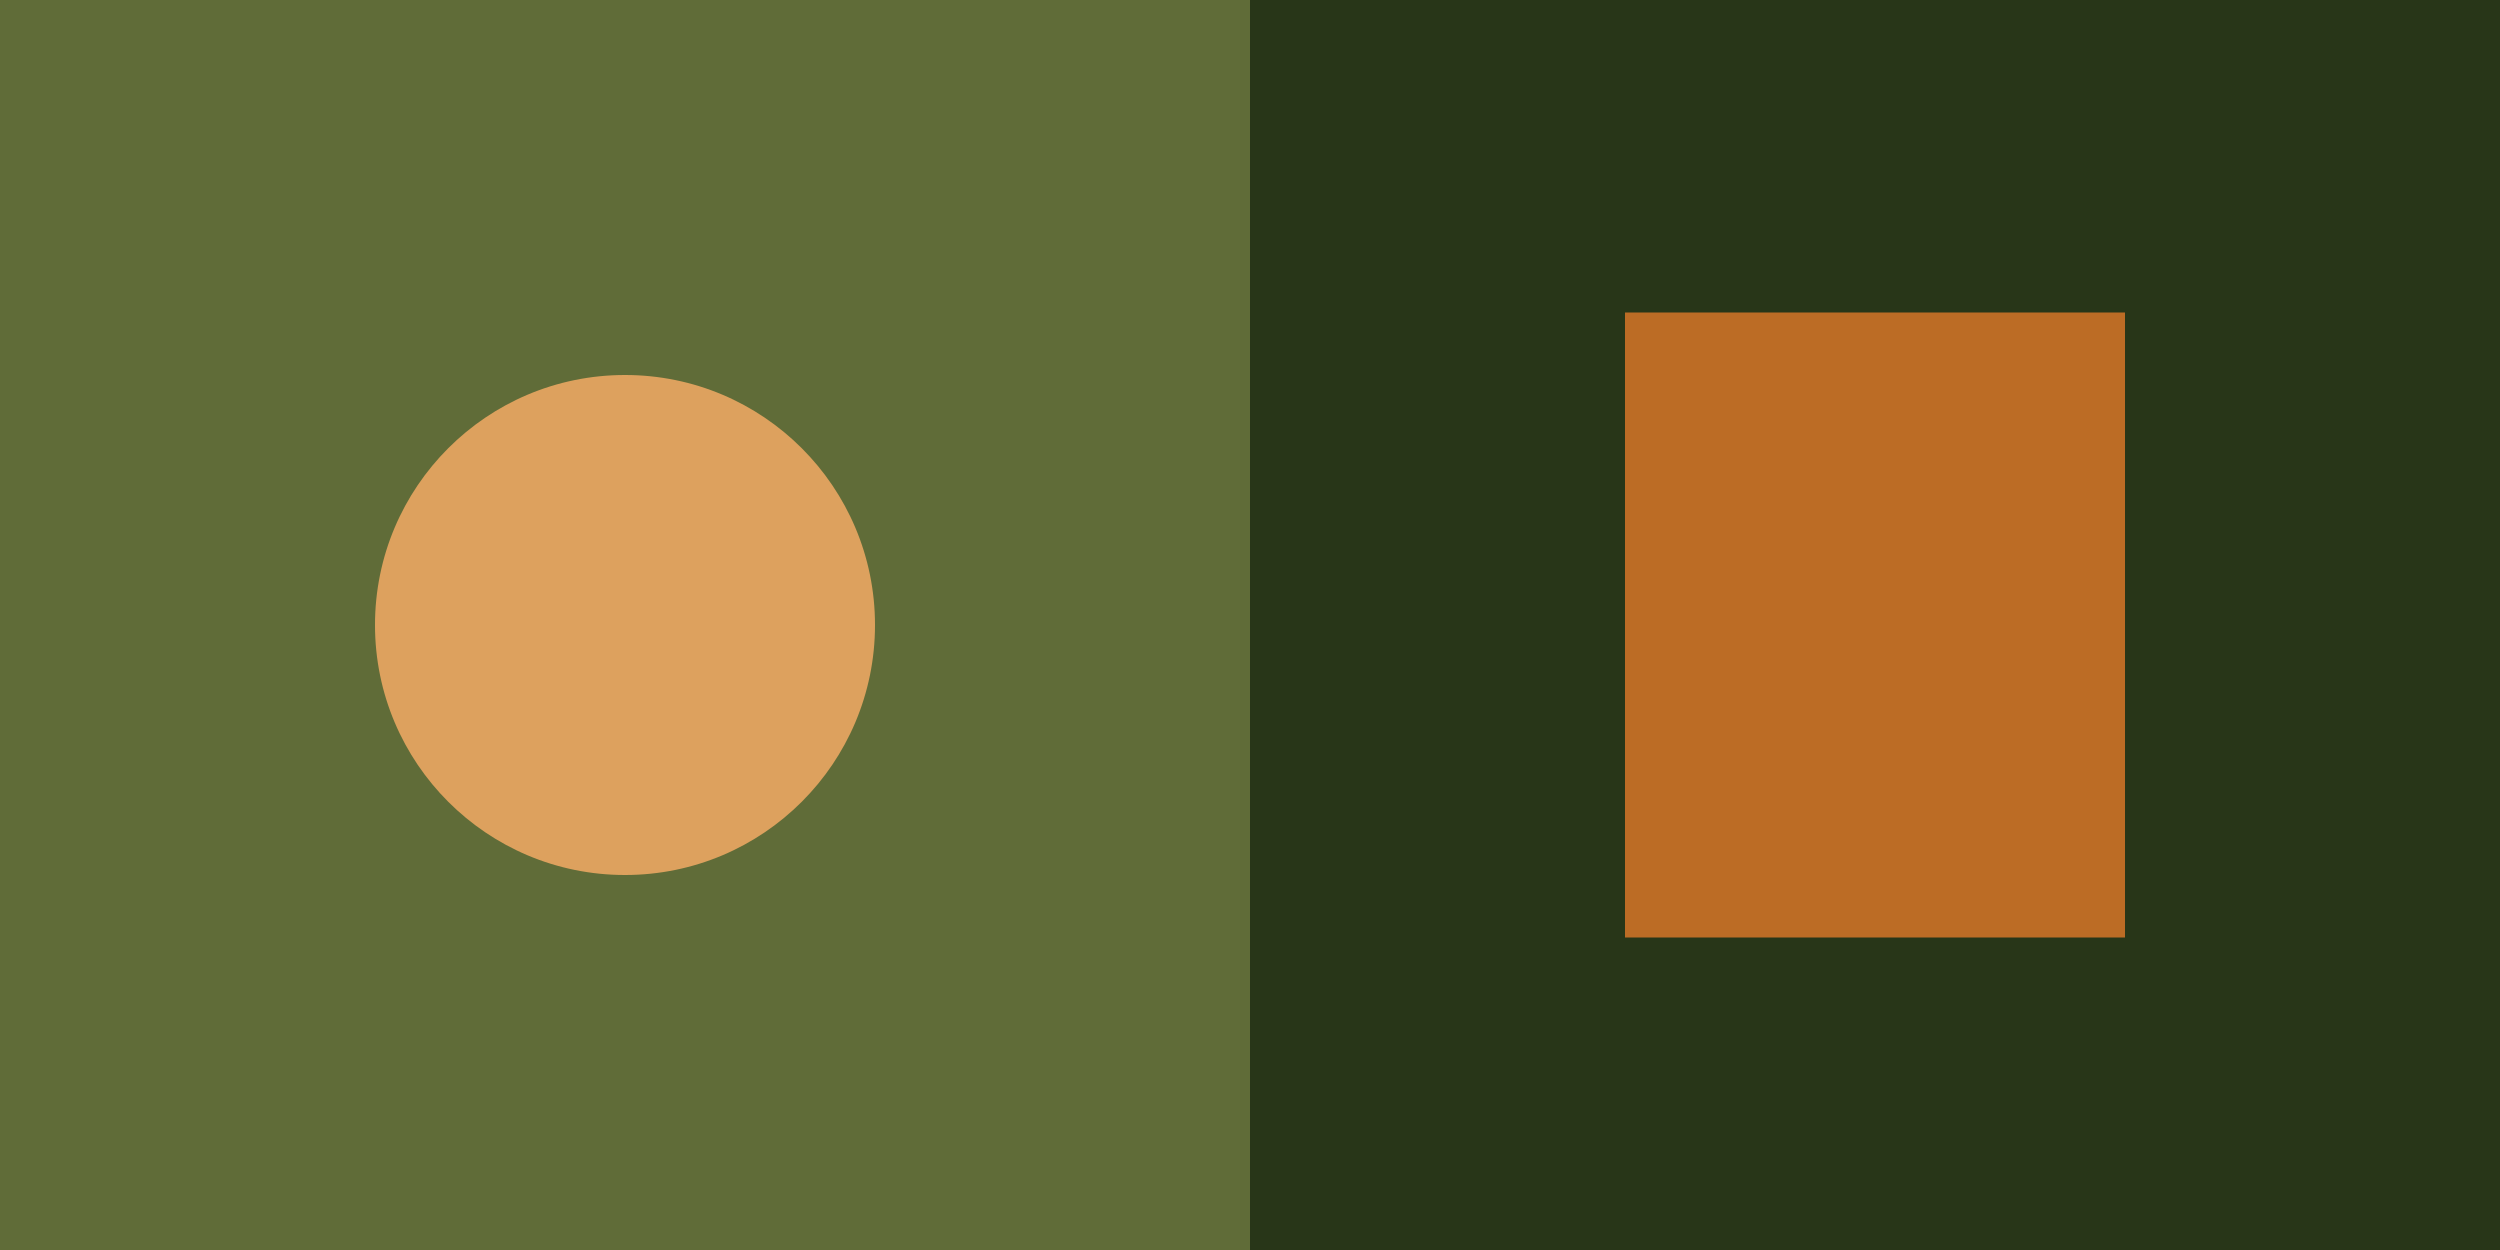
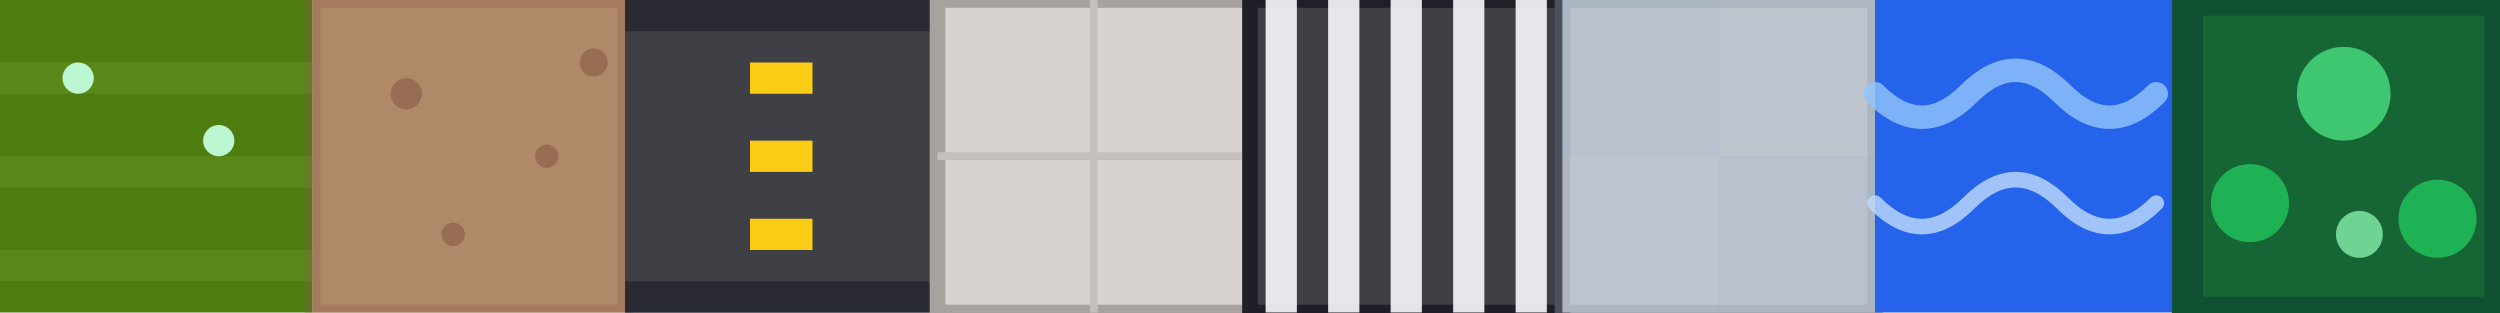
- <svg xmlns="http://www.w3.org/2000/svg" width="80" height="40" viewBox="0 0 80 40">
-   <rect width="40" height="40" fill="#606c38" />
-   <rect x="40" width="40" height="40" fill="#283618" />
-   <circle cx="20" cy="20" r="8" fill="#dda15e" />
-   <rect x="52" y="10" width="16" height="20" fill="#bc6c25" />
+ <svg xmlns="http://www.w3.org/2000/svg" width="320" height="40" viewBox="0 0 320 40">
+   <rect width="40" height="40" fill="#4d7c0f" />
+   <rect y="8" width="40" height="4" fill="#5f8f1f" opacity="0.7" />
+   <rect y="20" width="40" height="4" fill="#5f8f1f" opacity="0.7" />
+   <rect y="32" width="40" height="4" fill="#5f8f1f" opacity="0.7" />
+   <circle cx="10" cy="10" r="2" fill="#bbf7d0" />
+   <circle cx="28" cy="18" r="2" fill="#bbf7d0" />
+   <rect x="40" width="40" height="40" fill="#b08968" />
+   <circle cx="52" cy="12" r="2" fill="#8a5a44" opacity="0.6" />
+   <circle cx="70" cy="20" r="1.5" fill="#8a5a44" opacity="0.6" />
+   <circle cx="58" cy="30" r="1.5" fill="#8a5a44" opacity="0.6" />
+   <circle cx="76" cy="8" r="1.8" fill="#8a5a44" opacity="0.6" />
+   <path d="M40 0h40v40h-40z" fill="none" stroke="#8a5a44" stroke-width="2" opacity="0.3" />
+   <rect x="80" width="40" height="40" fill="#3f3f46" />
+   <rect x="80" y="0" width="40" height="4" fill="#2a2a32" />
+   <rect x="80" y="36" width="40" height="4" fill="#2a2a32" />
+   <rect x="96" y="8" width="8" height="4" fill="#facc15" />
+   <rect x="96" y="18" width="8" height="4" fill="#facc15" />
+   <rect x="96" y="28" width="8" height="4" fill="#facc15" />
+   <rect x="120" width="40" height="40" fill="#d6d3d1" />
+   <rect x="120" y="0" width="40" height="40" fill="none" stroke="#a8a29e" stroke-width="2" />
+   <line x1="140" y1="0" x2="140" y2="40" stroke="#c4c1bd" stroke-width="1" />
+   <line x1="120" y1="20" x2="160" y2="20" stroke="#c4c1bd" stroke-width="1" />
+   <rect x="160" width="40" height="40" fill="#3f3f46" />
+   <rect x="160" y="0" width="40" height="40" fill="none" stroke="#1f1f27" stroke-width="2" />
+   <rect x="162" y="0" width="4" height="40" fill="#f8fafc" opacity="0.9" />
+   <rect x="170" y="0" width="4" height="40" fill="#f8fafc" opacity="0.9" />
+   <rect x="178" y="0" width="4" height="40" fill="#f8fafc" opacity="0.9" />
+   <rect x="186" y="0" width="4" height="40" fill="#f8fafc" opacity="0.9" />
+   <rect x="194" y="0" width="4" height="40" fill="#f8fafc" opacity="0.9" />
+   <rect x="200" width="40" height="40" fill="#9ca3af" />
+   <rect x="200" y="0" width="40" height="40" fill="none" stroke="#6b7280" stroke-width="2" opacity="0.6" />
+   <rect x="200" y="0" width="20" height="20" fill="#cbd5e1" opacity="0.6" />
+   <rect x="220" y="20" width="20" height="20" fill="#cbd5e1" opacity="0.6" />
+   <rect x="200" y="20" width="20" height="20" fill="#e2e8f0" opacity="0.5" />
+   <rect x="220" y="0" width="20" height="20" fill="#e2e8f0" opacity="0.5" />
+   <rect x="240" width="40" height="40" fill="#2563eb" />
+   <path d="M240 12c4 4 8 4 12 0s8-4 12 0 8 4 12 0" fill="none" stroke="#93c5fd" stroke-width="3" stroke-linecap="round" opacity="0.8" />
+   <path d="M240 26c4 4 8 4 12 0s8-4 12 0 8 4 12 0" fill="none" stroke="#bfdbfe" stroke-width="2" stroke-linecap="round" opacity="0.8" />
+   <rect x="280" width="40" height="40" fill="#166534" />
+   <rect x="280" y="0" width="40" height="40" fill="none" stroke="#0f5132" stroke-width="4" />
+   <circle cx="300" cy="12" r="6" fill="#4ade80" opacity="0.8" />
+   <circle cx="288" cy="26" r="5" fill="#22c55e" opacity="0.8" />
+   <circle cx="312" cy="28" r="5" fill="#22c55e" opacity="0.8" />
+   <circle cx="302" cy="30" r="3" fill="#86efac" opacity="0.8" />
</svg>
